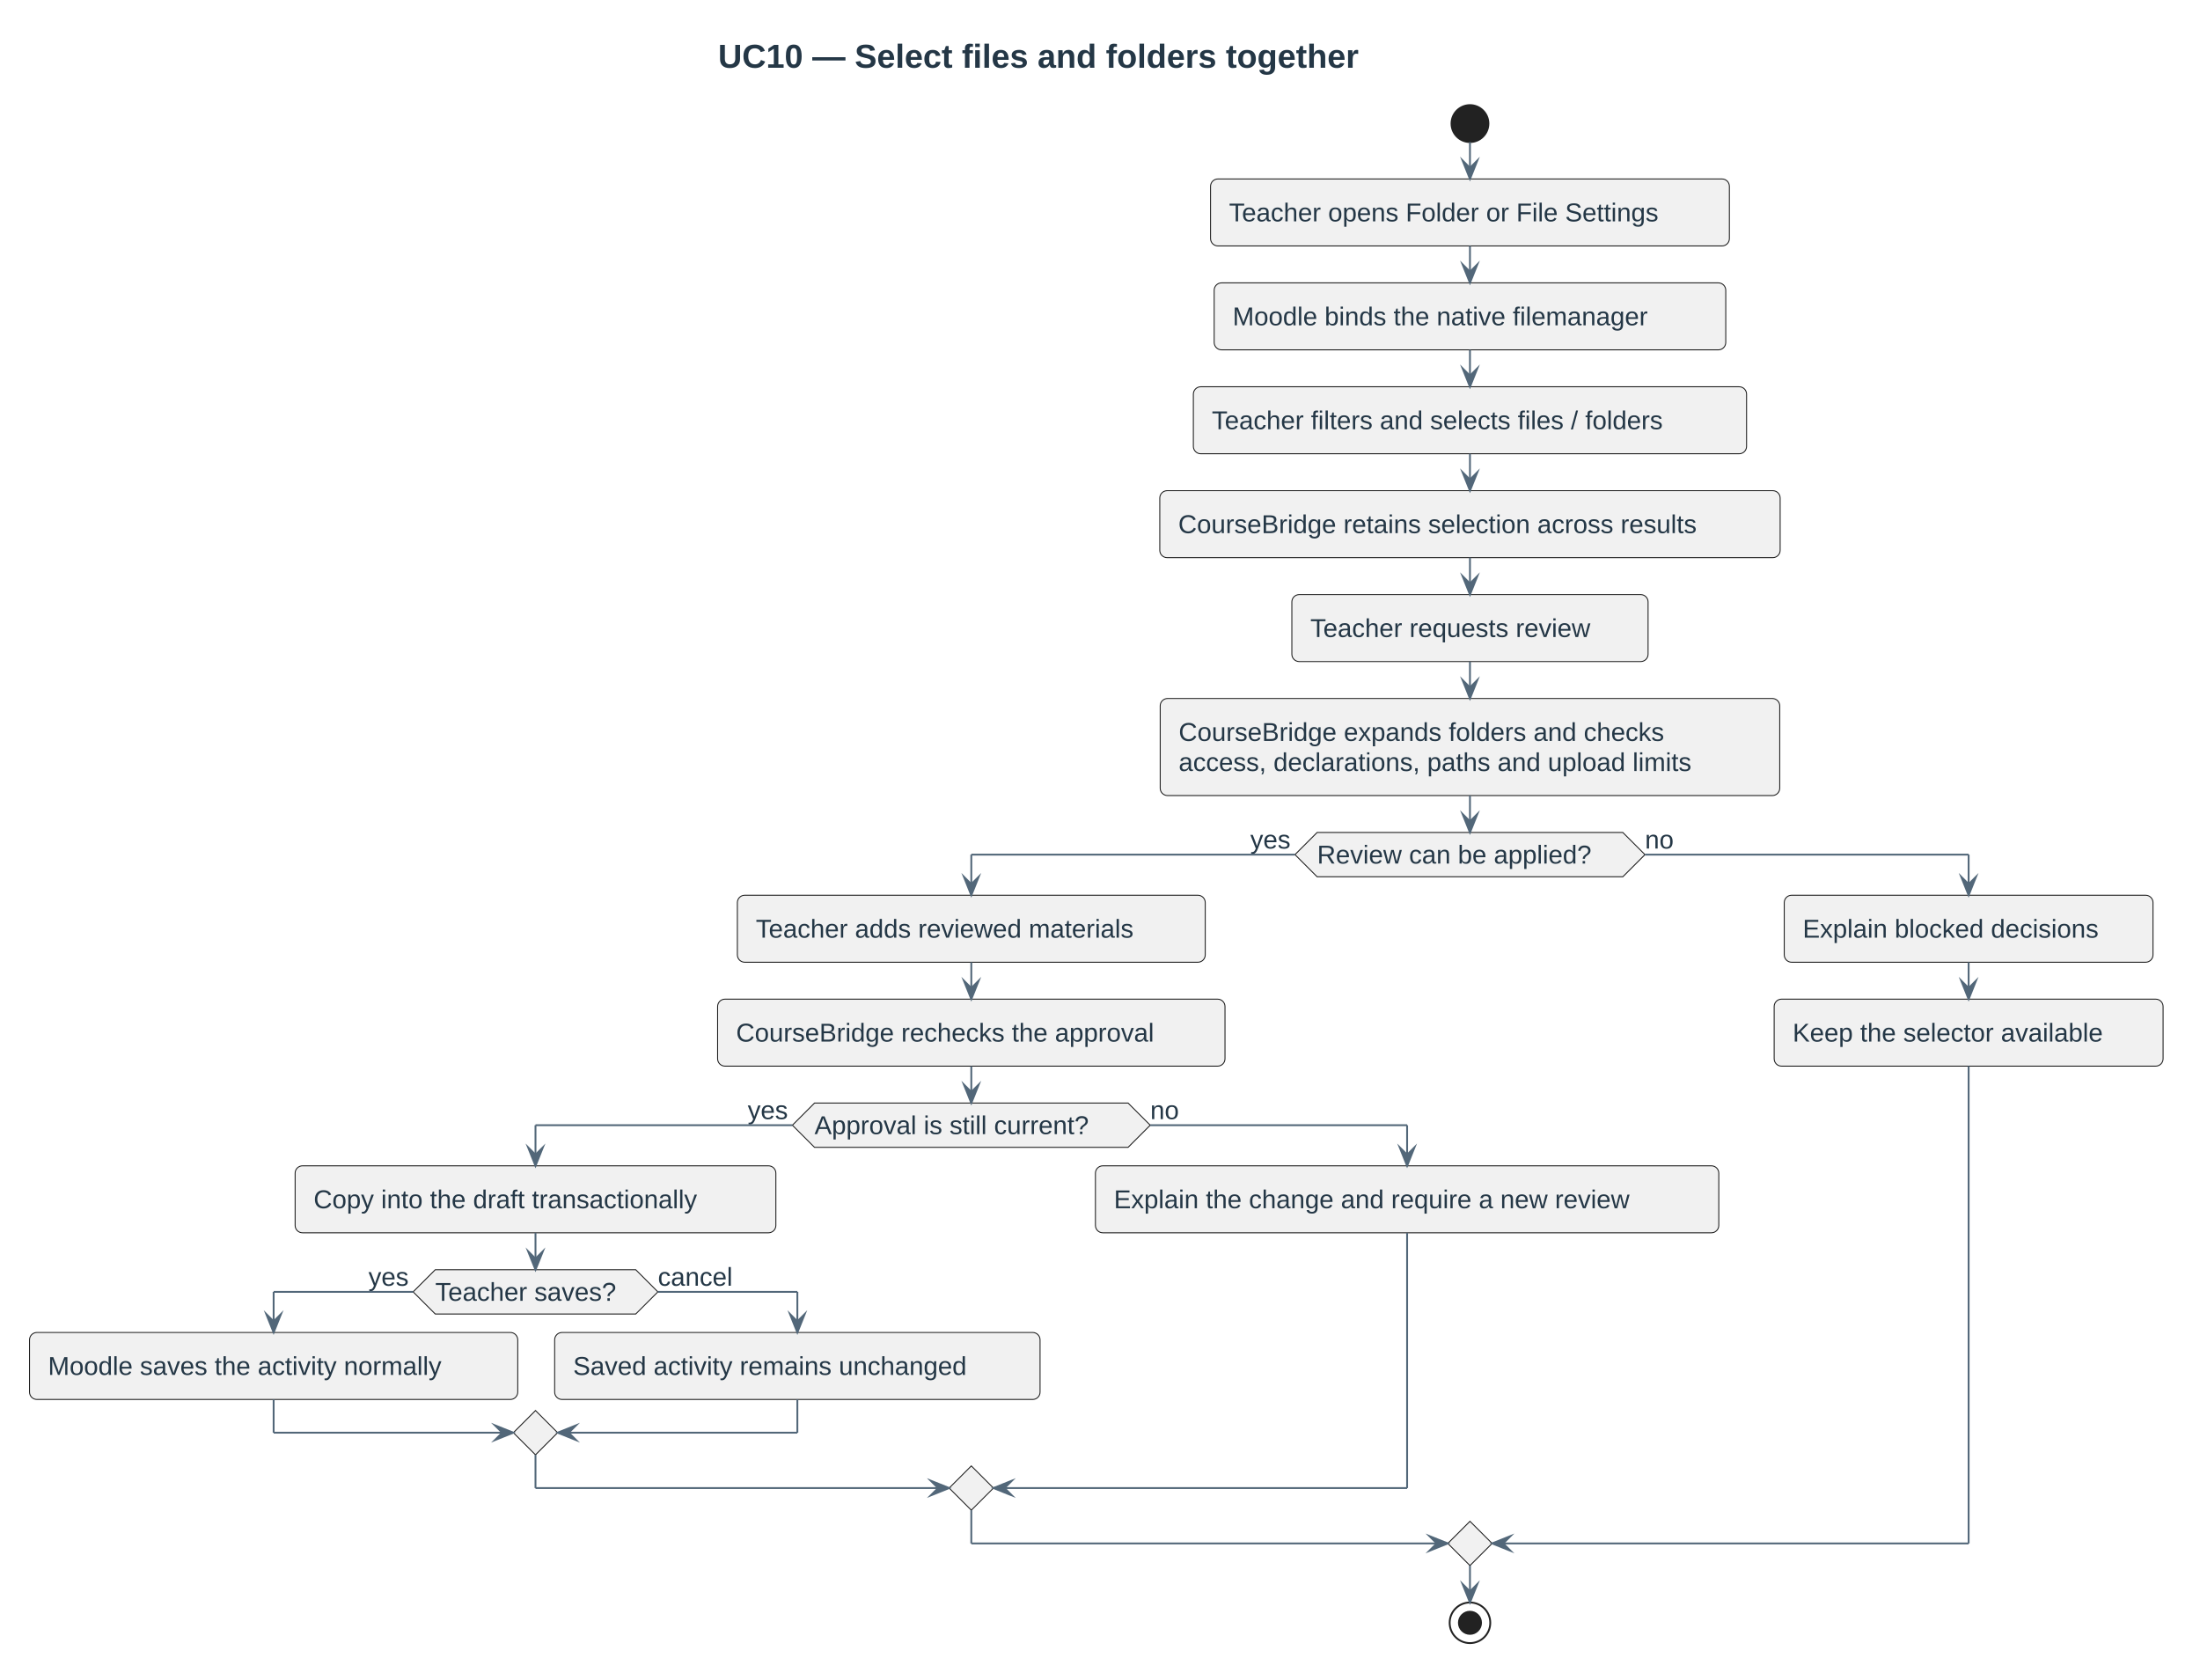
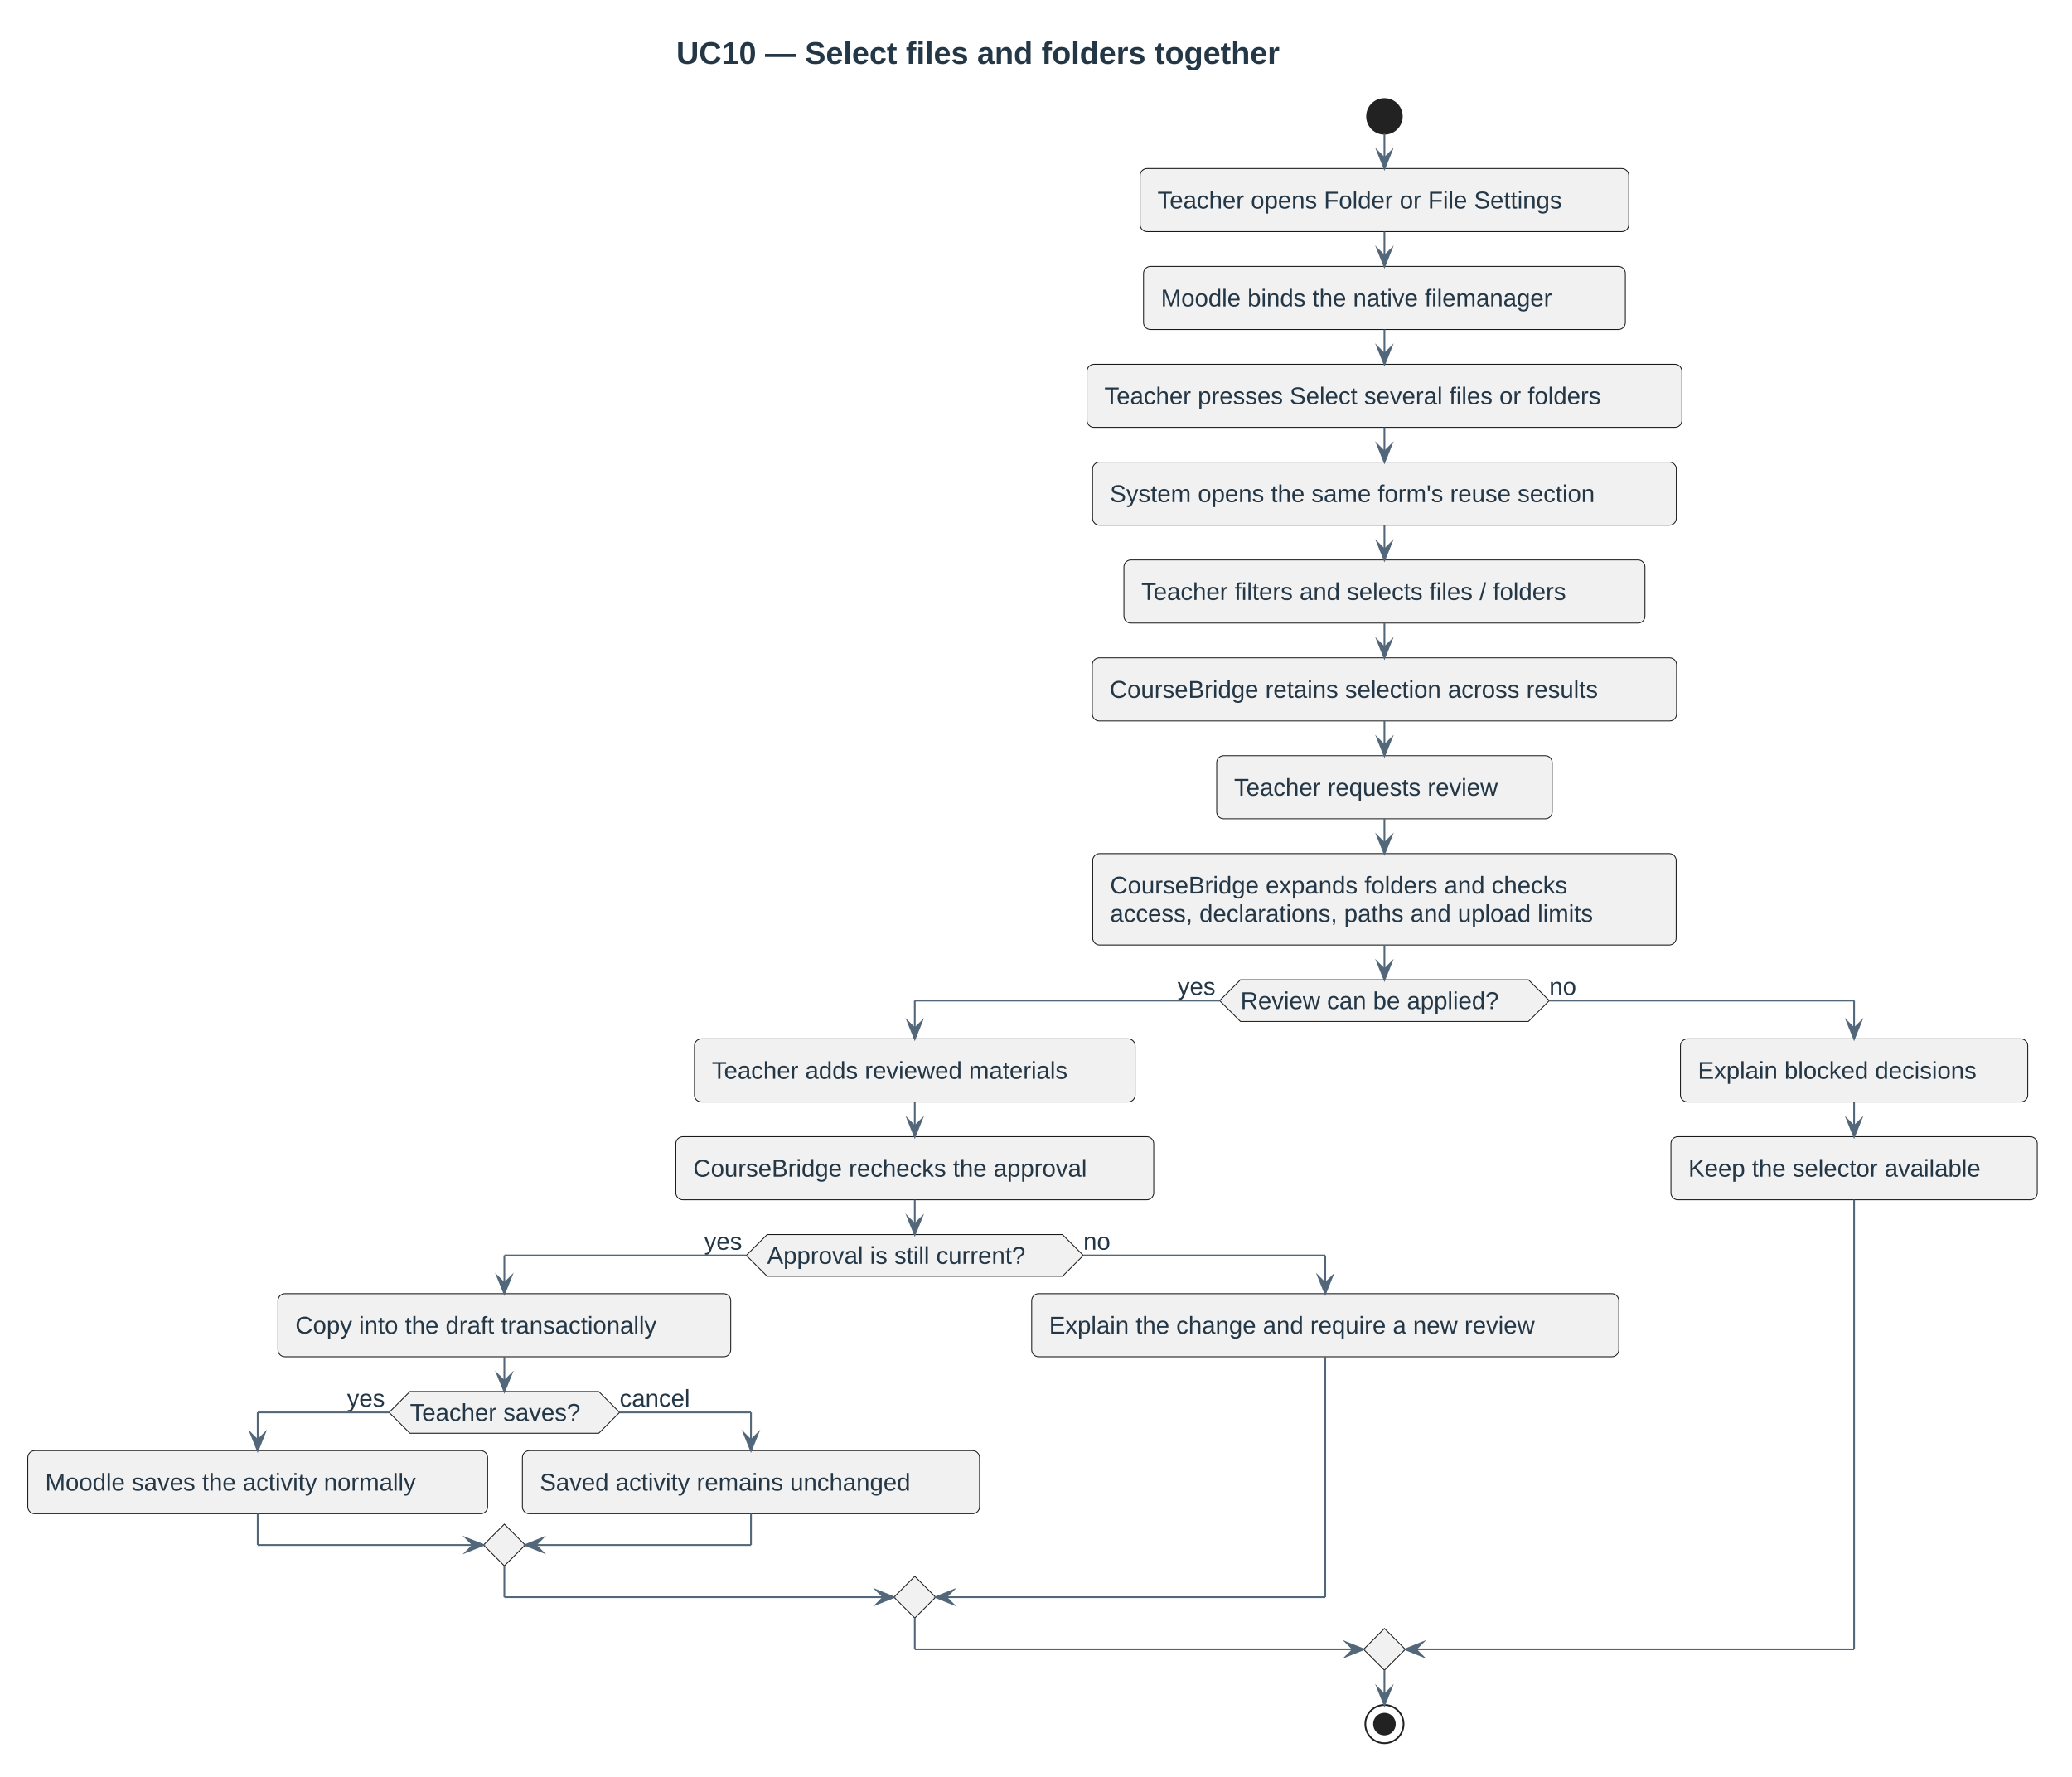
- <svg xmlns="http://www.w3.org/2000/svg" version="1.1" data-diagram-type="ACTIVITY" style="width:1192px;height:910px;background:#FFFFFF;" width="1192px" height="910px" viewBox="0 0 1192 910" zoomAndPan="magnify" preserveAspectRatio="none" contentStyleType="text/css">
+ <svg xmlns="http://www.w3.org/2000/svg" version="1.1" data-diagram-type="ACTIVITY" style="width:1192px;height:1022px;background:#FFFFFF;" width="1192px" height="1022px" viewBox="0 0 1192 1022" zoomAndPan="magnify" preserveAspectRatio="none" contentStyleType="text/css">
  <defs />
  <g font-family="sans-serif" lengthAdjust="spacing">
    <g class="title" data-source-line="2">
      <text x="389.074" y="36.708" fill="#243746" font-size="18" textLength="411.855" font-weight="700" font-family="Arial">UC10 — Select files and folders together</text>
    </g>
    <ellipse cx="796.454" cy="66.953" rx="10" ry="10" fill="#222" style="stroke:#222;stroke-width:1;" />
    <rect x="655.895" y="96.953" width="281.119" height="36.297" fill="#F1F1F1" style="stroke:#181818;stroke-width:0.5;" rx="4" ry="4" />
    <text x="665.895" y="119.948" fill="#243746" font-size="14" textLength="261.119" font-family="Arial">Teacher opens Folder or File Settings</text>
    <rect x="657.864" y="153.25" width="277.182" height="36.297" fill="#F1F1F1" style="stroke:#181818;stroke-width:0.5;" rx="4" ry="4" />
    <text x="667.864" y="176.245" fill="#243746" font-size="14" textLength="257.182" font-family="Arial">Moodle binds the native filemanager</text>
-     <rect x="646.584" y="209.547" width="299.74" height="36.297" fill="#F1F1F1" style="stroke:#181818;stroke-width:0.5;" rx="4" ry="4" />
-     <text x="656.584" y="232.542" fill="#243746" font-size="14" textLength="279.74" font-family="Arial">Teacher filters and selects files / folders</text>
-     <rect x="628.391" y="265.844" width="336.128" height="36.297" fill="#F1F1F1" style="stroke:#181818;stroke-width:0.5;" rx="4" ry="4" />
-     <text x="638.391" y="288.839" fill="#243746" font-size="14" textLength="316.128" font-family="Arial">CourseBridge retains selection across results</text>
-     <rect x="699.949" y="322.141" width="193.011" height="36.297" fill="#F1F1F1" style="stroke:#181818;stroke-width:0.5;" rx="4" ry="4" />
-     <text x="709.949" y="345.136" fill="#243746" font-size="14" textLength="173.011" font-family="Arial">Teacher requests review</text>
-     <rect x="628.62" y="378.438" width="335.67" height="52.594" fill="#F1F1F1" style="stroke:#181818;stroke-width:0.5;" rx="4" ry="4" />
-     <text x="638.62" y="401.433" fill="#243746" font-size="14" textLength="294.287" font-family="Arial">CourseBridge expands folders and checks</text>
-     <text x="638.62" y="417.729" fill="#243746" font-size="14" textLength="315.67" font-family="Arial">access, declarations, paths and upload limits</text>
-     <polygon points="713.634,451.031,879.275,451.031,891.275,463.031,879.275,475.031,713.634,475.031,701.634,463.031,713.634,451.031" fill="#F1F1F1" style="stroke:#181818;stroke-width:0.5;stroke-linejoin:miter;stroke-miterlimit:10;" />
-     <text x="713.634" y="467.878" fill="#243746" font-size="14" textLength="165.642" font-family="Arial">Review can be applied?</text>
-     <text x="677.441" y="459.729" fill="#243746" font-size="14" textLength="24.192" font-family="Arial">yes</text>
-     <text x="891.275" y="459.729" fill="#243746" font-size="14" textLength="17.438" font-family="Arial">no</text>
-     <rect x="399.513" y="485.031" width="253.516" height="36.297" fill="#F1F1F1" style="stroke:#181818;stroke-width:0.5;" rx="4" ry="4" />
-     <text x="409.513" y="508.026" fill="#243746" font-size="14" textLength="233.516" font-family="Arial">Teacher adds reviewed materials</text>
-     <rect x="388.811" y="541.328" width="274.919" height="36.297" fill="#F1F1F1" style="stroke:#181818;stroke-width:0.5;" rx="4" ry="4" />
-     <text x="398.811" y="564.323" fill="#243746" font-size="14" textLength="254.919" font-family="Arial">CourseBridge rechecks the approval</text>
-     <polygon points="441.321,597.625,611.221,597.625,623.221,609.625,611.221,621.625,441.321,621.625,429.321,609.625,441.321,597.625" fill="#F1F1F1" style="stroke:#181818;stroke-width:0.5;stroke-linejoin:miter;stroke-miterlimit:10;" />
-     <text x="441.321" y="614.472" fill="#243746" font-size="14" textLength="169.9" font-family="Arial">Approval is still current?</text>
-     <text x="405.128" y="606.323" fill="#243746" font-size="14" textLength="24.192" font-family="Arial">yes</text>
-     <text x="623.221" y="606.323" fill="#243746" font-size="14" textLength="17.438" font-family="Arial">no</text>
-     <rect x="159.905" y="631.625" width="260.475" height="36.297" fill="#F1F1F1" style="stroke:#181818;stroke-width:0.5;" rx="4" ry="4" />
-     <text x="169.905" y="654.62" fill="#243746" font-size="14" textLength="240.475" font-family="Arial">Copy into the draft transactionally</text>
-     <polygon points="235.827,687.922,344.457,687.922,356.457,699.922,344.457,711.922,235.827,711.922,223.827,699.922,235.827,687.922" fill="#F1F1F1" style="stroke:#181818;stroke-width:0.5;stroke-linejoin:miter;stroke-miterlimit:10;" />
-     <text x="235.827" y="704.769" fill="#243746" font-size="14" textLength="108.63" font-family="Arial">Teacher saves?</text>
-     <text x="199.635" y="696.62" fill="#243746" font-size="14" textLength="24.192" font-family="Arial">yes</text>
-     <text x="356.457" y="696.62" fill="#243746" font-size="14" textLength="45.35" font-family="Arial">cancel</text>
-     <rect x="16" y="721.922" width="264.521" height="36.297" fill="#F1F1F1" style="stroke:#181818;stroke-width:0.5;" rx="4" ry="4" />
-     <text x="26" y="744.917" fill="#243746" font-size="14" textLength="244.521" font-family="Arial">Moodle saves the activity normally</text>
-     <rect x="300.521" y="721.922" width="263.004" height="36.297" fill="#F1F1F1" style="stroke:#181818;stroke-width:0.5;" rx="4" ry="4" />
-     <text x="310.521" y="744.917" fill="#243746" font-size="14" textLength="243.004" font-family="Arial">Saved activity remains unchanged</text>
-     <polygon points="290.142,764.219,302.142,776.219,290.142,788.219,278.142,776.219,290.142,764.219" fill="#F1F1F1" style="stroke:#181818;stroke-width:0.5;stroke-linejoin:miter;stroke-miterlimit:10;" />
-     <rect x="593.525" y="631.625" width="337.748" height="36.297" fill="#F1F1F1" style="stroke:#181818;stroke-width:0.5;" rx="4" ry="4" />
-     <text x="603.525" y="654.62" fill="#243746" font-size="14" textLength="317.748" font-family="Arial">Explain the change and require a new review</text>
-     <polygon points="526.271,794.219,538.271,806.219,526.271,818.219,514.271,806.219,526.271,794.219" fill="#F1F1F1" style="stroke:#181818;stroke-width:0.5;stroke-linejoin:miter;stroke-miterlimit:10;" />
-     <rect x="966.739" y="485.031" width="199.799" height="36.297" fill="#F1F1F1" style="stroke:#181818;stroke-width:0.5;" rx="4" ry="4" />
-     <text x="976.739" y="508.026" fill="#243746" font-size="14" textLength="179.799" font-family="Arial">Explain blocked decisions</text>
-     <rect x="961.273" y="541.328" width="210.729" height="36.297" fill="#F1F1F1" style="stroke:#181818;stroke-width:0.5;" rx="4" ry="4" />
-     <text x="971.273" y="564.323" fill="#243746" font-size="14" textLength="190.729" font-family="Arial">Keep the selector available</text>
-     <polygon points="796.454,824.219,808.454,836.219,796.454,848.219,784.454,836.219,796.454,824.219" fill="#F1F1F1" style="stroke:#181818;stroke-width:0.5;stroke-linejoin:miter;stroke-miterlimit:10;" />
-     <ellipse cx="796.454" cy="879.219" rx="11" ry="11" fill="none" style="stroke:#222;stroke-width:1;" />
-     <ellipse cx="796.454" cy="879.219" rx="6" ry="6" fill="#222" style="stroke:#222;stroke-width:1;" />
+     <rect x="625.342" y="209.547" width="342.226" height="36.297" fill="#F1F1F1" style="stroke:#181818;stroke-width:0.5;" rx="4" ry="4" />
+     <text x="635.342" y="232.542" fill="#243746" font-size="14" textLength="322.226" font-family="Arial">Teacher presses Select several files or folders</text>
+     <rect x="628.534" y="265.844" width="335.841" height="36.297" fill="#F1F1F1" style="stroke:#181818;stroke-width:0.5;" rx="4" ry="4" />
+     <text x="638.534" y="288.839" fill="#243746" font-size="14" textLength="315.841" font-family="Arial">System opens the same form's reuse section</text>
+     <rect x="646.584" y="322.141" width="299.74" height="36.297" fill="#F1F1F1" style="stroke:#181818;stroke-width:0.5;" rx="4" ry="4" />
+     <text x="656.584" y="345.136" fill="#243746" font-size="14" textLength="279.74" font-family="Arial">Teacher filters and selects files / folders</text>
+     <rect x="628.391" y="378.438" width="336.128" height="36.297" fill="#F1F1F1" style="stroke:#181818;stroke-width:0.5;" rx="4" ry="4" />
+     <text x="638.391" y="401.433" fill="#243746" font-size="14" textLength="316.128" font-family="Arial">CourseBridge retains selection across results</text>
+     <rect x="699.949" y="434.734" width="193.011" height="36.297" fill="#F1F1F1" style="stroke:#181818;stroke-width:0.5;" rx="4" ry="4" />
+     <text x="709.949" y="457.729" fill="#243746" font-size="14" textLength="173.011" font-family="Arial">Teacher requests review</text>
+     <rect x="628.62" y="491.031" width="335.67" height="52.594" fill="#F1F1F1" style="stroke:#181818;stroke-width:0.5;" rx="4" ry="4" />
+     <text x="638.62" y="514.026" fill="#243746" font-size="14" textLength="294.287" font-family="Arial">CourseBridge expands folders and checks</text>
+     <text x="638.62" y="530.323" fill="#243746" font-size="14" textLength="315.67" font-family="Arial">access, declarations, paths and upload limits</text>
+     <polygon points="713.634,563.625,879.275,563.625,891.275,575.625,879.275,587.625,713.634,587.625,701.634,575.625,713.634,563.625" fill="#F1F1F1" style="stroke:#181818;stroke-width:0.5;stroke-linejoin:miter;stroke-miterlimit:10;" />
+     <text x="713.634" y="580.472" fill="#243746" font-size="14" textLength="165.642" font-family="Arial">Review can be applied?</text>
+     <text x="677.441" y="572.323" fill="#243746" font-size="14" textLength="24.192" font-family="Arial">yes</text>
+     <text x="891.275" y="572.323" fill="#243746" font-size="14" textLength="17.438" font-family="Arial">no</text>
+     <rect x="399.513" y="597.625" width="253.516" height="36.297" fill="#F1F1F1" style="stroke:#181818;stroke-width:0.5;" rx="4" ry="4" />
+     <text x="409.513" y="620.62" fill="#243746" font-size="14" textLength="233.516" font-family="Arial">Teacher adds reviewed materials</text>
+     <rect x="388.811" y="653.922" width="274.919" height="36.297" fill="#F1F1F1" style="stroke:#181818;stroke-width:0.5;" rx="4" ry="4" />
+     <text x="398.811" y="676.917" fill="#243746" font-size="14" textLength="254.919" font-family="Arial">CourseBridge rechecks the approval</text>
+     <polygon points="441.321,710.219,611.221,710.219,623.221,722.219,611.221,734.219,441.321,734.219,429.321,722.219,441.321,710.219" fill="#F1F1F1" style="stroke:#181818;stroke-width:0.5;stroke-linejoin:miter;stroke-miterlimit:10;" />
+     <text x="441.321" y="727.065" fill="#243746" font-size="14" textLength="169.9" font-family="Arial">Approval is still current?</text>
+     <text x="405.128" y="718.917" fill="#243746" font-size="14" textLength="24.192" font-family="Arial">yes</text>
+     <text x="623.221" y="718.917" fill="#243746" font-size="14" textLength="17.438" font-family="Arial">no</text>
+     <rect x="159.905" y="744.219" width="260.475" height="36.297" fill="#F1F1F1" style="stroke:#181818;stroke-width:0.5;" rx="4" ry="4" />
+     <text x="169.905" y="767.214" fill="#243746" font-size="14" textLength="240.475" font-family="Arial">Copy into the draft transactionally</text>
+     <polygon points="235.827,800.516,344.457,800.516,356.457,812.516,344.457,824.516,235.827,824.516,223.827,812.516,235.827,800.516" fill="#F1F1F1" style="stroke:#181818;stroke-width:0.5;stroke-linejoin:miter;stroke-miterlimit:10;" />
+     <text x="235.827" y="817.362" fill="#243746" font-size="14" textLength="108.63" font-family="Arial">Teacher saves?</text>
+     <text x="199.635" y="809.214" fill="#243746" font-size="14" textLength="24.192" font-family="Arial">yes</text>
+     <text x="356.457" y="809.214" fill="#243746" font-size="14" textLength="45.35" font-family="Arial">cancel</text>
+     <rect x="16" y="834.516" width="264.521" height="36.297" fill="#F1F1F1" style="stroke:#181818;stroke-width:0.5;" rx="4" ry="4" />
+     <text x="26" y="857.511" fill="#243746" font-size="14" textLength="244.521" font-family="Arial">Moodle saves the activity normally</text>
+     <rect x="300.521" y="834.516" width="263.004" height="36.297" fill="#F1F1F1" style="stroke:#181818;stroke-width:0.5;" rx="4" ry="4" />
+     <text x="310.521" y="857.511" fill="#243746" font-size="14" textLength="243.004" font-family="Arial">Saved activity remains unchanged</text>
+     <polygon points="290.142,876.813,302.142,888.813,290.142,900.813,278.142,888.813,290.142,876.813" fill="#F1F1F1" style="stroke:#181818;stroke-width:0.5;stroke-linejoin:miter;stroke-miterlimit:10;" />
+     <rect x="593.525" y="744.219" width="337.748" height="36.297" fill="#F1F1F1" style="stroke:#181818;stroke-width:0.5;" rx="4" ry="4" />
+     <text x="603.525" y="767.214" fill="#243746" font-size="14" textLength="317.748" font-family="Arial">Explain the change and require a new review</text>
+     <polygon points="526.271,906.813,538.271,918.813,526.271,930.813,514.271,918.813,526.271,906.813" fill="#F1F1F1" style="stroke:#181818;stroke-width:0.5;stroke-linejoin:miter;stroke-miterlimit:10;" />
+     <rect x="966.739" y="597.625" width="199.799" height="36.297" fill="#F1F1F1" style="stroke:#181818;stroke-width:0.5;" rx="4" ry="4" />
+     <text x="976.739" y="620.62" fill="#243746" font-size="14" textLength="179.799" font-family="Arial">Explain blocked decisions</text>
+     <rect x="961.273" y="653.922" width="210.729" height="36.297" fill="#F1F1F1" style="stroke:#181818;stroke-width:0.5;" rx="4" ry="4" />
+     <text x="971.273" y="676.917" fill="#243746" font-size="14" textLength="190.729" font-family="Arial">Keep the selector available</text>
+     <polygon points="796.454,936.813,808.454,948.813,796.454,960.813,784.454,948.813,796.454,936.813" fill="#F1F1F1" style="stroke:#181818;stroke-width:0.5;stroke-linejoin:miter;stroke-miterlimit:10;" />
+     <ellipse cx="796.454" cy="991.813" rx="11" ry="11" fill="none" style="stroke:#222;stroke-width:1;" />
+     <ellipse cx="796.454" cy="991.813" rx="6" ry="6" fill="#222" style="stroke:#222;stroke-width:1;" />
    <line x1="796.454" y1="76.953" x2="796.454" y2="96.953" style="stroke:#526779;stroke-width:1;" />
    <polygon points="792.454,86.953,796.454,96.953,800.454,86.953,796.454,90.953" fill="#526779" style="stroke:#526779;stroke-width:1;stroke-linejoin:miter;stroke-miterlimit:10;" />
    <line x1="796.454" y1="133.25" x2="796.454" y2="153.25" style="stroke:#526779;stroke-width:1;" />
    <polygon points="792.454,143.25,796.454,153.25,800.454,143.25,796.454,147.25" fill="#526779" style="stroke:#526779;stroke-width:1;stroke-linejoin:miter;stroke-miterlimit:10;" />
    <line x1="796.454" y1="189.547" x2="796.454" y2="209.547" style="stroke:#526779;stroke-width:1;" />
    <polygon points="792.454,199.547,796.454,209.547,800.454,199.547,796.454,203.547" fill="#526779" style="stroke:#526779;stroke-width:1;stroke-linejoin:miter;stroke-miterlimit:10;" />
    <line x1="796.454" y1="245.844" x2="796.454" y2="265.844" style="stroke:#526779;stroke-width:1;" />
    <polygon points="792.454,255.844,796.454,265.844,800.454,255.844,796.454,259.844" fill="#526779" style="stroke:#526779;stroke-width:1;stroke-linejoin:miter;stroke-miterlimit:10;" />
    <line x1="796.454" y1="302.141" x2="796.454" y2="322.141" style="stroke:#526779;stroke-width:1;" />
    <polygon points="792.454,312.141,796.454,322.141,800.454,312.141,796.454,316.141" fill="#526779" style="stroke:#526779;stroke-width:1;stroke-linejoin:miter;stroke-miterlimit:10;" />
    <line x1="796.454" y1="358.438" x2="796.454" y2="378.438" style="stroke:#526779;stroke-width:1;" />
    <polygon points="792.454,368.438,796.454,378.438,800.454,368.438,796.454,372.438" fill="#526779" style="stroke:#526779;stroke-width:1;stroke-linejoin:miter;stroke-miterlimit:10;" />
-     <line x1="526.271" y1="521.328" x2="526.271" y2="541.328" style="stroke:#526779;stroke-width:1;" />
-     <polygon points="522.271,531.328,526.271,541.328,530.271,531.328,526.271,535.328" fill="#526779" style="stroke:#526779;stroke-width:1;stroke-linejoin:miter;stroke-miterlimit:10;" />
-     <line x1="223.827" y1="699.922" x2="148.261" y2="699.922" style="stroke:#526779;stroke-width:1;" />
-     <line x1="148.261" y1="699.922" x2="148.261" y2="721.922" style="stroke:#526779;stroke-width:1;" />
-     <polygon points="144.261,711.922,148.261,721.922,152.261,711.922,148.261,715.922" fill="#526779" style="stroke:#526779;stroke-width:1;stroke-linejoin:miter;stroke-miterlimit:10;" />
-     <line x1="356.457" y1="699.922" x2="432.023" y2="699.922" style="stroke:#526779;stroke-width:1;" />
-     <line x1="432.023" y1="699.922" x2="432.023" y2="721.922" style="stroke:#526779;stroke-width:1;" />
-     <polygon points="428.023,711.922,432.023,721.922,436.023,711.922,432.023,715.922" fill="#526779" style="stroke:#526779;stroke-width:1;stroke-linejoin:miter;stroke-miterlimit:10;" />
-     <line x1="148.261" y1="758.219" x2="148.261" y2="776.219" style="stroke:#526779;stroke-width:1;" />
-     <line x1="148.261" y1="776.219" x2="278.142" y2="776.219" style="stroke:#526779;stroke-width:1;" />
-     <polygon points="268.142,772.219,278.142,776.219,268.142,780.219,272.142,776.219" fill="#526779" style="stroke:#526779;stroke-width:1;stroke-linejoin:miter;stroke-miterlimit:10;" />
-     <line x1="432.023" y1="758.219" x2="432.023" y2="776.219" style="stroke:#526779;stroke-width:1;" />
-     <line x1="432.023" y1="776.219" x2="302.142" y2="776.219" style="stroke:#526779;stroke-width:1;" />
-     <polygon points="312.142,772.219,302.142,776.219,312.142,780.219,308.142,776.219" fill="#526779" style="stroke:#526779;stroke-width:1;stroke-linejoin:miter;stroke-miterlimit:10;" />
-     <line x1="290.142" y1="667.922" x2="290.142" y2="687.922" style="stroke:#526779;stroke-width:1;" />
-     <polygon points="286.142,677.922,290.142,687.922,294.142,677.922,290.142,681.922" fill="#526779" style="stroke:#526779;stroke-width:1;stroke-linejoin:miter;stroke-miterlimit:10;" />
-     <line x1="429.321" y1="609.625" x2="290.142" y2="609.625" style="stroke:#526779;stroke-width:1;" />
-     <line x1="290.142" y1="609.625" x2="290.142" y2="631.625" style="stroke:#526779;stroke-width:1;" />
-     <polygon points="286.142,621.625,290.142,631.625,294.142,621.625,290.142,625.625" fill="#526779" style="stroke:#526779;stroke-width:1;stroke-linejoin:miter;stroke-miterlimit:10;" />
-     <line x1="623.221" y1="609.625" x2="762.399" y2="609.625" style="stroke:#526779;stroke-width:1;" />
-     <line x1="762.399" y1="609.625" x2="762.399" y2="631.625" style="stroke:#526779;stroke-width:1;" />
-     <polygon points="758.399,621.625,762.399,631.625,766.399,621.625,762.399,625.625" fill="#526779" style="stroke:#526779;stroke-width:1;stroke-linejoin:miter;stroke-miterlimit:10;" />
-     <line x1="290.142" y1="788.219" x2="290.142" y2="806.219" style="stroke:#526779;stroke-width:1;" />
-     <line x1="290.142" y1="806.219" x2="514.271" y2="806.219" style="stroke:#526779;stroke-width:1;" />
-     <polygon points="504.271,802.219,514.271,806.219,504.271,810.219,508.271,806.219" fill="#526779" style="stroke:#526779;stroke-width:1;stroke-linejoin:miter;stroke-miterlimit:10;" />
-     <line x1="762.399" y1="667.922" x2="762.399" y2="806.219" style="stroke:#526779;stroke-width:1;" />
-     <line x1="762.399" y1="806.219" x2="538.271" y2="806.219" style="stroke:#526779;stroke-width:1;" />
-     <polygon points="548.271,802.219,538.271,806.219,548.271,810.219,544.271,806.219" fill="#526779" style="stroke:#526779;stroke-width:1;stroke-linejoin:miter;stroke-miterlimit:10;" />
-     <line x1="526.271" y1="577.625" x2="526.271" y2="597.625" style="stroke:#526779;stroke-width:1;" />
+     <line x1="796.454" y1="414.734" x2="796.454" y2="434.734" style="stroke:#526779;stroke-width:1;" />
+     <polygon points="792.454,424.734,796.454,434.734,800.454,424.734,796.454,428.734" fill="#526779" style="stroke:#526779;stroke-width:1;stroke-linejoin:miter;stroke-miterlimit:10;" />
+     <line x1="796.454" y1="471.031" x2="796.454" y2="491.031" style="stroke:#526779;stroke-width:1;" />
+     <polygon points="792.454,481.031,796.454,491.031,800.454,481.031,796.454,485.031" fill="#526779" style="stroke:#526779;stroke-width:1;stroke-linejoin:miter;stroke-miterlimit:10;" />
+     <line x1="526.271" y1="633.922" x2="526.271" y2="653.922" style="stroke:#526779;stroke-width:1;" />
+     <polygon points="522.271,643.922,526.271,653.922,530.271,643.922,526.271,647.922" fill="#526779" style="stroke:#526779;stroke-width:1;stroke-linejoin:miter;stroke-miterlimit:10;" />
+     <line x1="223.827" y1="812.516" x2="148.261" y2="812.516" style="stroke:#526779;stroke-width:1;" />
+     <line x1="148.261" y1="812.516" x2="148.261" y2="834.516" style="stroke:#526779;stroke-width:1;" />
+     <polygon points="144.261,824.516,148.261,834.516,152.261,824.516,148.261,828.516" fill="#526779" style="stroke:#526779;stroke-width:1;stroke-linejoin:miter;stroke-miterlimit:10;" />
+     <line x1="356.457" y1="812.516" x2="432.023" y2="812.516" style="stroke:#526779;stroke-width:1;" />
+     <line x1="432.023" y1="812.516" x2="432.023" y2="834.516" style="stroke:#526779;stroke-width:1;" />
+     <polygon points="428.023,824.516,432.023,834.516,436.023,824.516,432.023,828.516" fill="#526779" style="stroke:#526779;stroke-width:1;stroke-linejoin:miter;stroke-miterlimit:10;" />
+     <line x1="148.261" y1="870.813" x2="148.261" y2="888.813" style="stroke:#526779;stroke-width:1;" />
+     <line x1="148.261" y1="888.813" x2="278.142" y2="888.813" style="stroke:#526779;stroke-width:1;" />
+     <polygon points="268.142,884.813,278.142,888.813,268.142,892.813,272.142,888.813" fill="#526779" style="stroke:#526779;stroke-width:1;stroke-linejoin:miter;stroke-miterlimit:10;" />
+     <line x1="432.023" y1="870.813" x2="432.023" y2="888.813" style="stroke:#526779;stroke-width:1;" />
+     <line x1="432.023" y1="888.813" x2="302.142" y2="888.813" style="stroke:#526779;stroke-width:1;" />
+     <polygon points="312.142,884.813,302.142,888.813,312.142,892.813,308.142,888.813" fill="#526779" style="stroke:#526779;stroke-width:1;stroke-linejoin:miter;stroke-miterlimit:10;" />
+     <line x1="290.142" y1="780.516" x2="290.142" y2="800.516" style="stroke:#526779;stroke-width:1;" />
+     <polygon points="286.142,790.516,290.142,800.516,294.142,790.516,290.142,794.516" fill="#526779" style="stroke:#526779;stroke-width:1;stroke-linejoin:miter;stroke-miterlimit:10;" />
+     <line x1="429.321" y1="722.219" x2="290.142" y2="722.219" style="stroke:#526779;stroke-width:1;" />
+     <line x1="290.142" y1="722.219" x2="290.142" y2="744.219" style="stroke:#526779;stroke-width:1;" />
+     <polygon points="286.142,734.219,290.142,744.219,294.142,734.219,290.142,738.219" fill="#526779" style="stroke:#526779;stroke-width:1;stroke-linejoin:miter;stroke-miterlimit:10;" />
+     <line x1="623.221" y1="722.219" x2="762.399" y2="722.219" style="stroke:#526779;stroke-width:1;" />
+     <line x1="762.399" y1="722.219" x2="762.399" y2="744.219" style="stroke:#526779;stroke-width:1;" />
+     <polygon points="758.399,734.219,762.399,744.219,766.399,734.219,762.399,738.219" fill="#526779" style="stroke:#526779;stroke-width:1;stroke-linejoin:miter;stroke-miterlimit:10;" />
+     <line x1="290.142" y1="900.813" x2="290.142" y2="918.813" style="stroke:#526779;stroke-width:1;" />
+     <line x1="290.142" y1="918.813" x2="514.271" y2="918.813" style="stroke:#526779;stroke-width:1;" />
+     <polygon points="504.271,914.813,514.271,918.813,504.271,922.813,508.271,918.813" fill="#526779" style="stroke:#526779;stroke-width:1;stroke-linejoin:miter;stroke-miterlimit:10;" />
+     <line x1="762.399" y1="780.516" x2="762.399" y2="918.813" style="stroke:#526779;stroke-width:1;" />
+     <line x1="762.399" y1="918.813" x2="538.271" y2="918.813" style="stroke:#526779;stroke-width:1;" />
+     <polygon points="548.271,914.813,538.271,918.813,548.271,922.813,544.271,918.813" fill="#526779" style="stroke:#526779;stroke-width:1;stroke-linejoin:miter;stroke-miterlimit:10;" />
+     <line x1="526.271" y1="690.219" x2="526.271" y2="710.219" style="stroke:#526779;stroke-width:1;" />
+     <polygon points="522.271,700.219,526.271,710.219,530.271,700.219,526.271,704.219" fill="#526779" style="stroke:#526779;stroke-width:1;stroke-linejoin:miter;stroke-miterlimit:10;" />
+     <line x1="1066.638" y1="633.922" x2="1066.638" y2="653.922" style="stroke:#526779;stroke-width:1;" />
+     <polygon points="1062.638,643.922,1066.638,653.922,1070.638,643.922,1066.638,647.922" fill="#526779" style="stroke:#526779;stroke-width:1;stroke-linejoin:miter;stroke-miterlimit:10;" />
+     <line x1="701.634" y1="575.625" x2="526.271" y2="575.625" style="stroke:#526779;stroke-width:1;" />
+     <line x1="526.271" y1="575.625" x2="526.271" y2="597.625" style="stroke:#526779;stroke-width:1;" />
    <polygon points="522.271,587.625,526.271,597.625,530.271,587.625,526.271,591.625" fill="#526779" style="stroke:#526779;stroke-width:1;stroke-linejoin:miter;stroke-miterlimit:10;" />
-     <line x1="1066.638" y1="521.328" x2="1066.638" y2="541.328" style="stroke:#526779;stroke-width:1;" />
-     <polygon points="1062.638,531.328,1066.638,541.328,1070.638,531.328,1066.638,535.328" fill="#526779" style="stroke:#526779;stroke-width:1;stroke-linejoin:miter;stroke-miterlimit:10;" />
-     <line x1="701.634" y1="463.031" x2="526.271" y2="463.031" style="stroke:#526779;stroke-width:1;" />
-     <line x1="526.271" y1="463.031" x2="526.271" y2="485.031" style="stroke:#526779;stroke-width:1;" />
-     <polygon points="522.271,475.031,526.271,485.031,530.271,475.031,526.271,479.031" fill="#526779" style="stroke:#526779;stroke-width:1;stroke-linejoin:miter;stroke-miterlimit:10;" />
-     <line x1="891.275" y1="463.031" x2="1066.638" y2="463.031" style="stroke:#526779;stroke-width:1;" />
-     <line x1="1066.638" y1="463.031" x2="1066.638" y2="485.031" style="stroke:#526779;stroke-width:1;" />
-     <polygon points="1062.638,475.031,1066.638,485.031,1070.638,475.031,1066.638,479.031" fill="#526779" style="stroke:#526779;stroke-width:1;stroke-linejoin:miter;stroke-miterlimit:10;" />
-     <line x1="526.271" y1="818.219" x2="526.271" y2="836.219" style="stroke:#526779;stroke-width:1;" />
-     <line x1="526.271" y1="836.219" x2="784.454" y2="836.219" style="stroke:#526779;stroke-width:1;" />
-     <polygon points="774.454,832.219,784.454,836.219,774.454,840.219,778.454,836.219" fill="#526779" style="stroke:#526779;stroke-width:1;stroke-linejoin:miter;stroke-miterlimit:10;" />
-     <line x1="1066.638" y1="577.625" x2="1066.638" y2="836.219" style="stroke:#526779;stroke-width:1;" />
-     <line x1="1066.638" y1="836.219" x2="808.454" y2="836.219" style="stroke:#526779;stroke-width:1;" />
-     <polygon points="818.454,832.219,808.454,836.219,818.454,840.219,814.454,836.219" fill="#526779" style="stroke:#526779;stroke-width:1;stroke-linejoin:miter;stroke-miterlimit:10;" />
-     <line x1="796.454" y1="431.031" x2="796.454" y2="451.031" style="stroke:#526779;stroke-width:1;" />
-     <polygon points="792.454,441.031,796.454,451.031,800.454,441.031,796.454,445.031" fill="#526779" style="stroke:#526779;stroke-width:1;stroke-linejoin:miter;stroke-miterlimit:10;" />
-     <line x1="796.454" y1="848.219" x2="796.454" y2="868.219" style="stroke:#526779;stroke-width:1;" />
-     <polygon points="792.454,858.219,796.454,868.219,800.454,858.219,796.454,862.219" fill="#526779" style="stroke:#526779;stroke-width:1;stroke-linejoin:miter;stroke-miterlimit:10;" />
+     <line x1="891.275" y1="575.625" x2="1066.638" y2="575.625" style="stroke:#526779;stroke-width:1;" />
+     <line x1="1066.638" y1="575.625" x2="1066.638" y2="597.625" style="stroke:#526779;stroke-width:1;" />
+     <polygon points="1062.638,587.625,1066.638,597.625,1070.638,587.625,1066.638,591.625" fill="#526779" style="stroke:#526779;stroke-width:1;stroke-linejoin:miter;stroke-miterlimit:10;" />
+     <line x1="526.271" y1="930.813" x2="526.271" y2="948.813" style="stroke:#526779;stroke-width:1;" />
+     <line x1="526.271" y1="948.813" x2="784.454" y2="948.813" style="stroke:#526779;stroke-width:1;" />
+     <polygon points="774.454,944.813,784.454,948.813,774.454,952.813,778.454,948.813" fill="#526779" style="stroke:#526779;stroke-width:1;stroke-linejoin:miter;stroke-miterlimit:10;" />
+     <line x1="1066.638" y1="690.219" x2="1066.638" y2="948.813" style="stroke:#526779;stroke-width:1;" />
+     <line x1="1066.638" y1="948.813" x2="808.454" y2="948.813" style="stroke:#526779;stroke-width:1;" />
+     <polygon points="818.454,944.813,808.454,948.813,818.454,952.813,814.454,948.813" fill="#526779" style="stroke:#526779;stroke-width:1;stroke-linejoin:miter;stroke-miterlimit:10;" />
+     <line x1="796.454" y1="543.625" x2="796.454" y2="563.625" style="stroke:#526779;stroke-width:1;" />
+     <polygon points="792.454,553.625,796.454,563.625,800.454,553.625,796.454,557.625" fill="#526779" style="stroke:#526779;stroke-width:1;stroke-linejoin:miter;stroke-miterlimit:10;" />
+     <line x1="796.454" y1="960.813" x2="796.454" y2="980.813" style="stroke:#526779;stroke-width:1;" />
+     <polygon points="792.454,970.813,796.454,980.813,800.454,970.813,796.454,974.813" fill="#526779" style="stroke:#526779;stroke-width:1;stroke-linejoin:miter;stroke-miterlimit:10;" />
  </g>
</svg>
